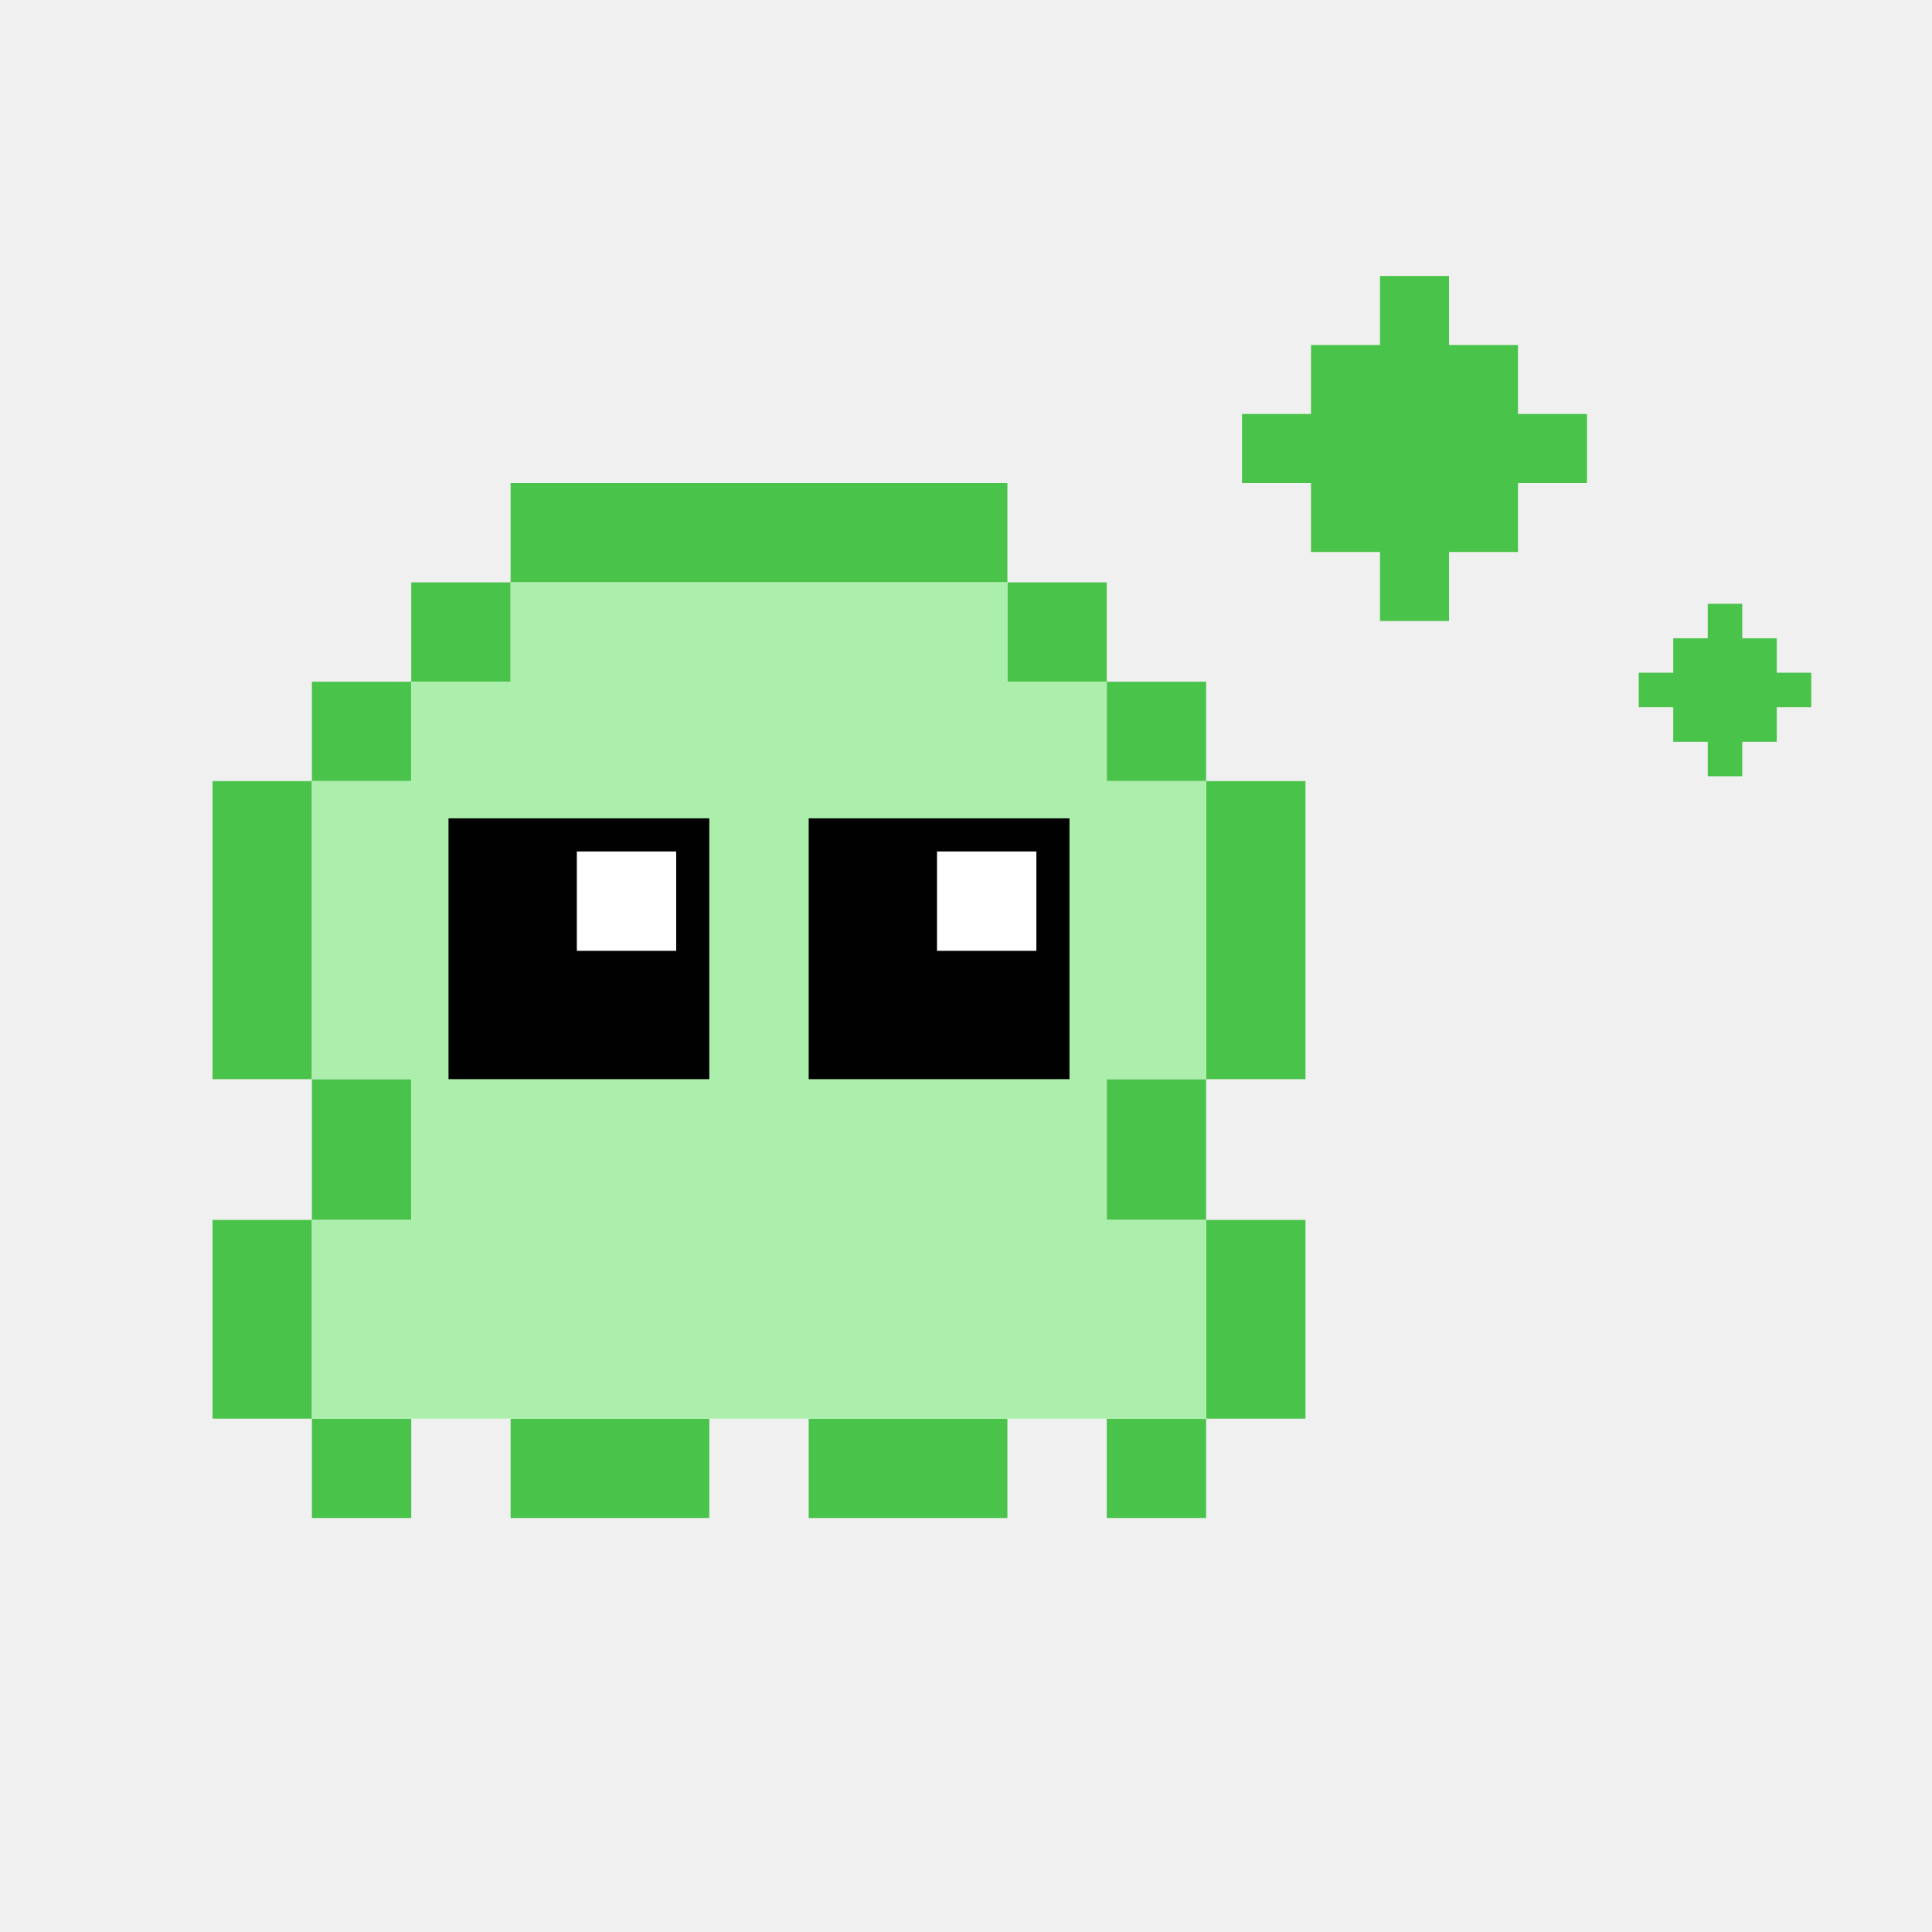
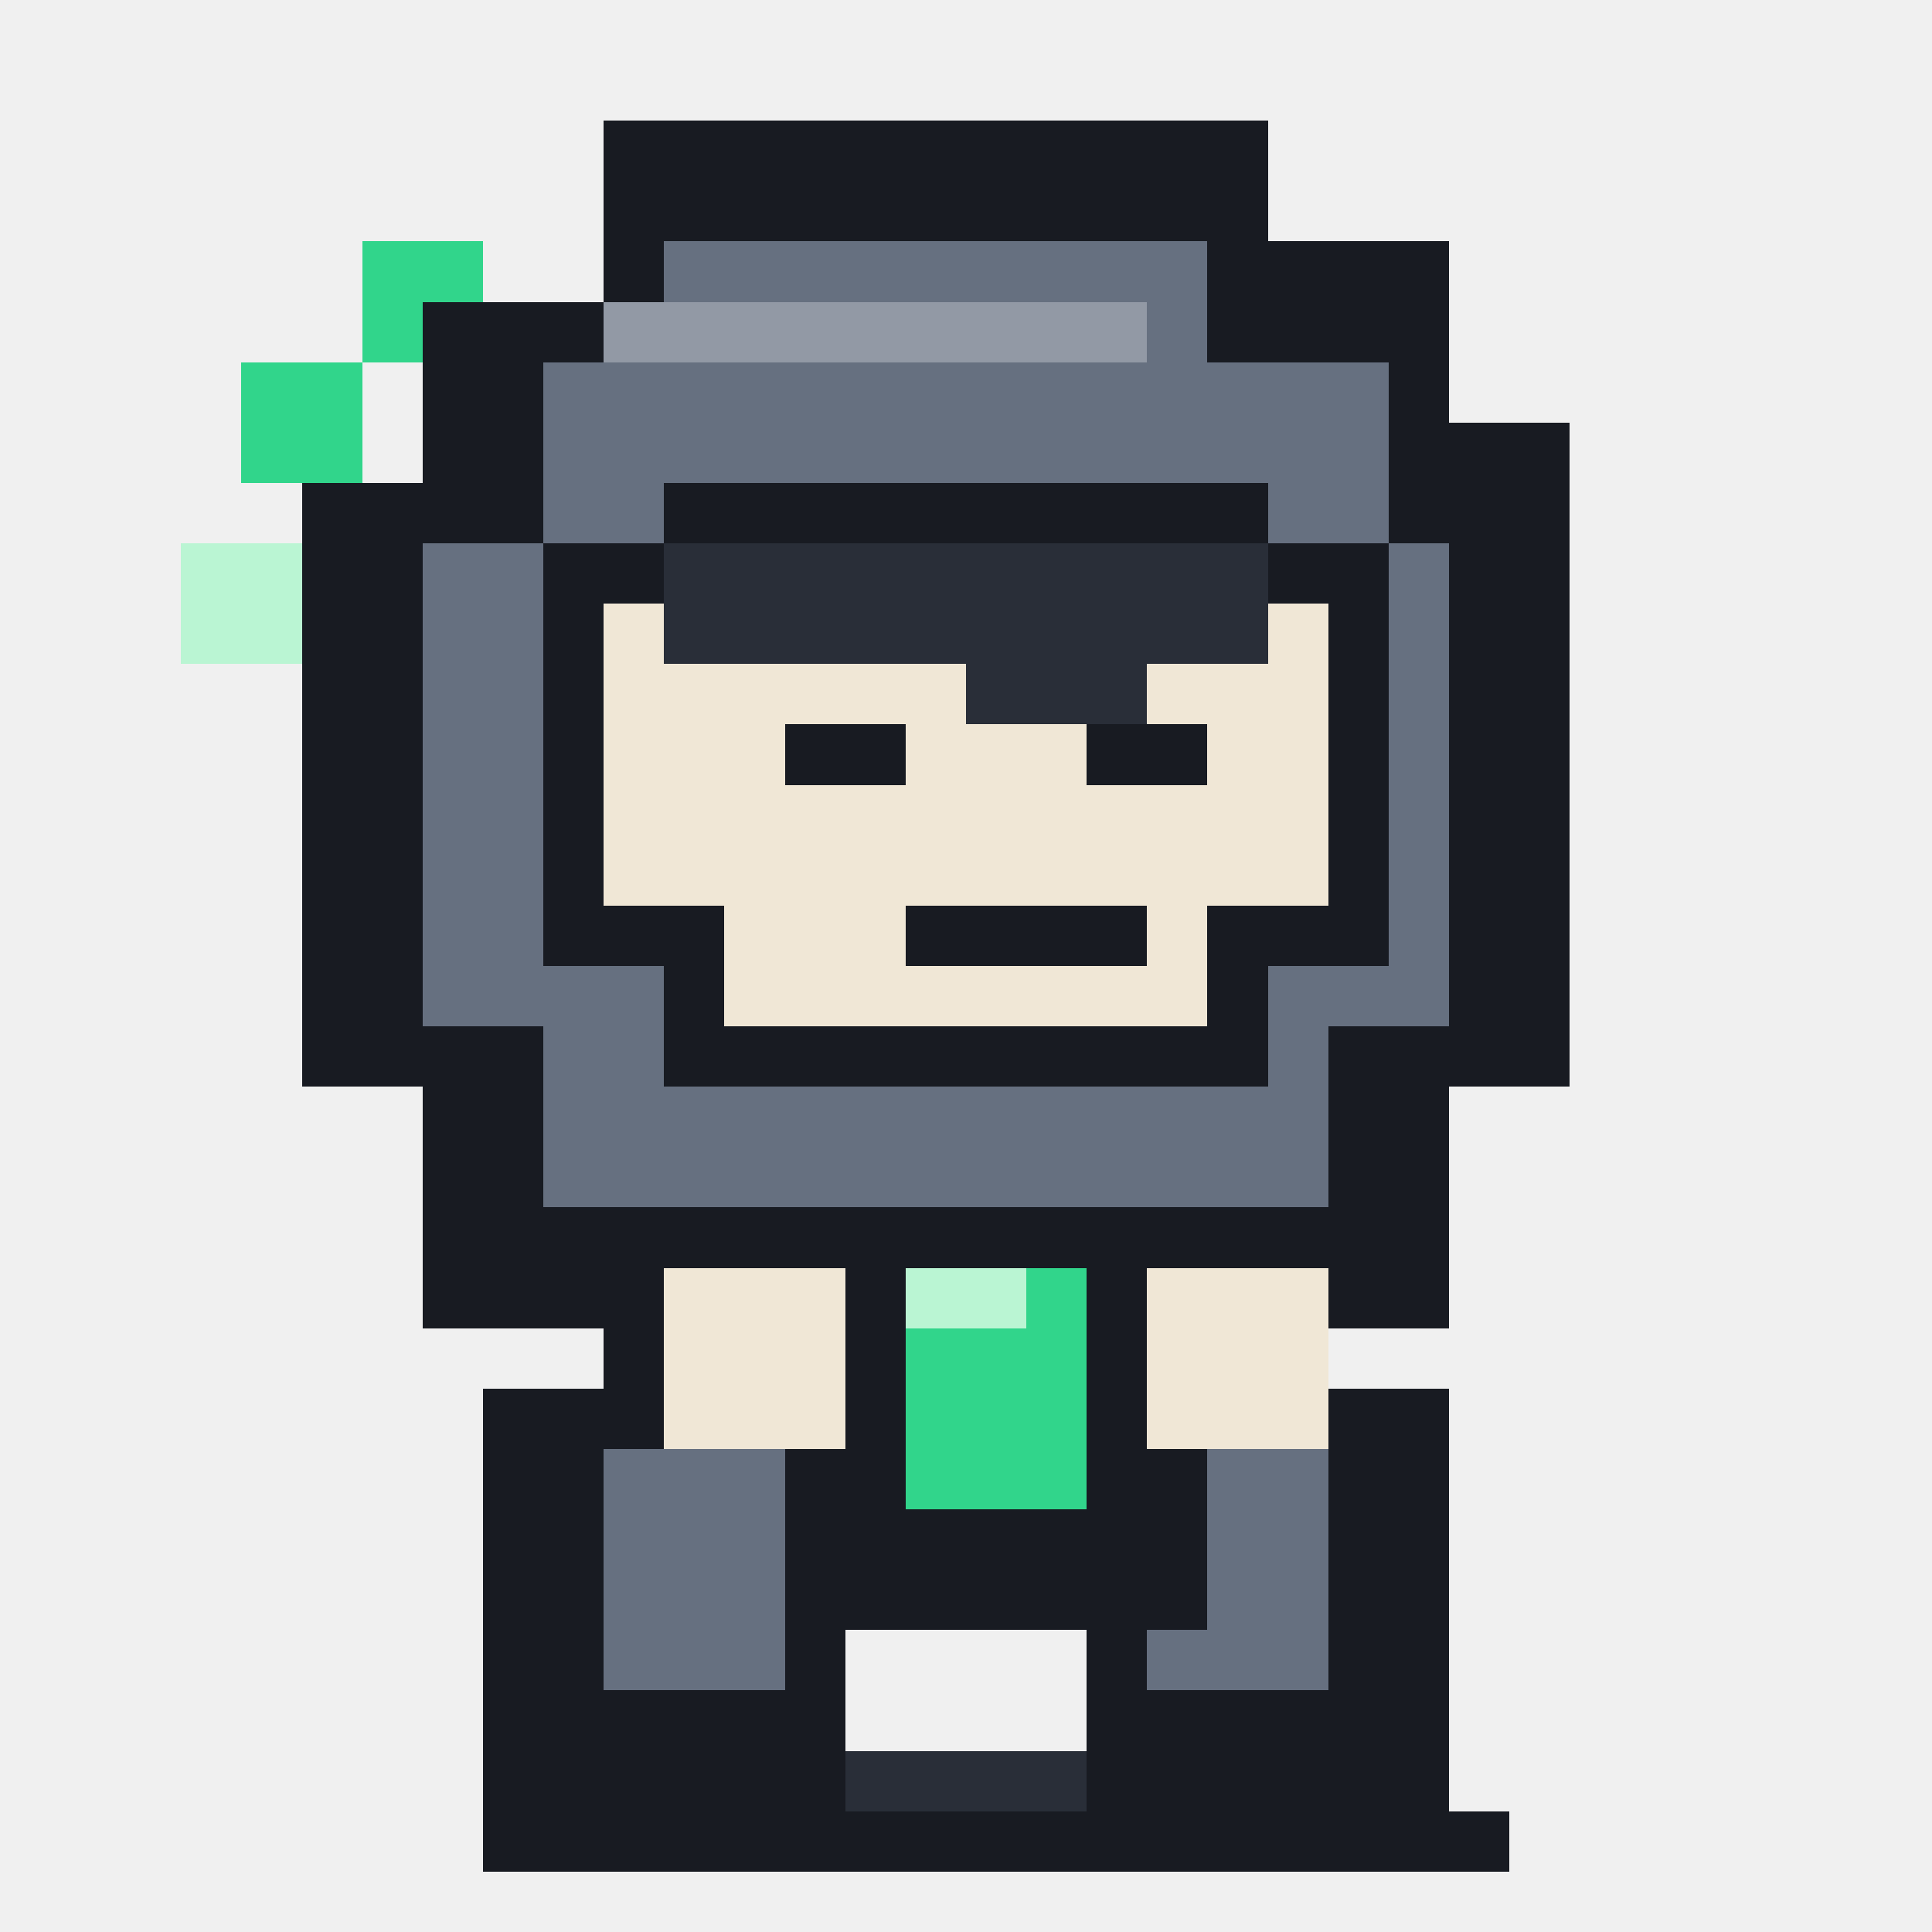
- <svg xmlns="http://www.w3.org/2000/svg" width="56" height="56" viewBox="0 0 56 56" fill="none">
-   <rect width="10" height="2" transform="matrix(-1 0 0 1 46 12)" fill="#4AC34A" style="fill:#4AC34A;fill:color(display-p3 0.29 0.765 0.29);fill-opacity:1;" />
-   <rect width="6" height="6" transform="matrix(-1 0 0 1 44 10)" fill="#4AC34A" style="fill:#4AC34A;fill:color(display-p3 0.29 0.765 0.29);fill-opacity:1;" />
-   <rect width="2" height="10" transform="matrix(-1 0 0 1 42 8)" fill="#4AC34A" style="fill:#4AC34A;fill:color(display-p3 0.29 0.765 0.29);fill-opacity:1;" />
-   <rect width="5" height="1" transform="matrix(-1 0 0 1 52.5 19.5)" fill="#4AC34A" style="fill:#4AC34A;fill:color(display-p3 0.29 0.765 0.29);fill-opacity:1;" />
-   <rect width="3" height="3" transform="matrix(-1 0 0 1 51.5 18.5)" fill="#4AC34A" style="fill:#4AC34A;fill:color(display-p3 0.29 0.765 0.29);fill-opacity:1;" />
-   <rect width="1" height="5" transform="matrix(-1 0 0 1 50.5 17.5)" fill="#4AC34A" style="fill:#4AC34A;fill:color(display-p3 0.29 0.765 0.29);fill-opacity:1;" />
-   <rect x="14.8" y="14" width="14.4" height="2.88" fill="#4AC34A" style="fill:#4AC34A;fill:color(display-p3 0.292 0.766 0.292);fill-opacity:1;" />
-   <rect x="11.92" y="16.88" width="2.88" height="2.88" fill="#4AC34A" style="fill:#4AC34A;fill:color(display-p3 0.292 0.766 0.292);fill-opacity:1;" />
-   <rect x="9.04" y="19.76" width="2.88" height="2.88" fill="#4AC34A" style="fill:#4AC34A;fill:color(display-p3 0.292 0.766 0.292);fill-opacity:1;" />
-   <rect x="9.04" y="31.28" width="2.88" height="4.08" fill="#4AC34A" style="fill:#4AC34A;fill:color(display-p3 0.292 0.766 0.292);fill-opacity:1;" />
-   <rect x="9.04" y="41.12" width="2.88" height="2.88" fill="#4AC34A" style="fill:#4AC34A;fill:color(display-p3 0.292 0.766 0.292);fill-opacity:1;" />
-   <rect x="11.92" y="37.04" width="2.88" height="2.88" fill="#4AC34A" style="fill:#4AC34A;fill:color(display-p3 0.292 0.766 0.292);fill-opacity:1;" />
-   <rect x="20.56" y="37.04" width="2.88" height="2.88" fill="#4AC34A" style="fill:#4AC34A;fill:color(display-p3 0.292 0.766 0.292);fill-opacity:1;" />
-   <rect x="14.8" y="41.12" width="5.76" height="2.88" fill="#4AC34A" style="fill:#4AC34A;fill:color(display-p3 0.292 0.766 0.292);fill-opacity:1;" />
-   <rect x="23.44" y="41.12" width="5.76" height="2.88" fill="#4AC34A" style="fill:#4AC34A;fill:color(display-p3 0.292 0.766 0.292);fill-opacity:1;" />
-   <rect x="29.2" y="37.04" width="2.88" height="2.88" fill="#4AC34A" style="fill:#4AC34A;fill:color(display-p3 0.292 0.766 0.292);fill-opacity:1;" />
-   <rect x="32.08" y="41.12" width="2.88" height="2.88" fill="#4AC34A" style="fill:#4AC34A;fill:color(display-p3 0.292 0.766 0.292);fill-opacity:1;" />
-   <rect x="32.08" y="31.28" width="2.88" height="4.08" fill="#4AC34A" style="fill:#4AC34A;fill:color(display-p3 0.292 0.766 0.292);fill-opacity:1;" />
-   <rect x="32.08" y="19.76" width="2.88" height="2.88" fill="#4AC34A" style="fill:#4AC34A;fill:color(display-p3 0.292 0.766 0.292);fill-opacity:1;" />
-   <rect x="29.2" y="16.88" width="2.88" height="2.88" fill="#4AC34A" style="fill:#4AC34A;fill:color(display-p3 0.292 0.766 0.292);fill-opacity:1;" />
-   <rect x="6.16" y="22.64" width="2.88" height="8.64" fill="#4AC34A" style="fill:#4AC34A;fill:color(display-p3 0.292 0.766 0.292);fill-opacity:1;" />
-   <rect x="6.16" y="35.36" width="2.88" height="5.76" fill="#4AC34A" style="fill:#4AC34A;fill:color(display-p3 0.292 0.766 0.292);fill-opacity:1;" />
-   <rect x="34.96" y="35.36" width="2.88" height="5.76" fill="#4AC34A" style="fill:#4AC34A;fill:color(display-p3 0.292 0.766 0.292);fill-opacity:1;" />
-   <rect x="34.96" y="22.64" width="2.88" height="8.64" fill="#4AC34A" style="fill:#4AC34A;fill:color(display-p3 0.292 0.766 0.292);fill-opacity:1;" />
-   <path d="M32.08 35.36H34.96V41.12H9.04V35.36H11.92V31.28H9.04V22.64H11.92V19.76H14.8V16.88H29.2V19.76H32.08V22.64H34.96V31.28H32.08V35.36Z" fill="#ACEFAC" style="fill:#ACEFAC;fill:color(display-p3 0.676 0.936 0.676);fill-opacity:1;" />
-   <rect x="23.44" y="23.72" width="7.56" height="7.56" fill="#010101" style="fill:#010101;fill:color(display-p3 0.004 0.004 0.004);fill-opacity:1;" />
-   <rect x="30.04" y="27.56" width="2.88" height="2.88" transform="rotate(180 30.04 27.5599)" fill="white" style="fill:white;fill-opacity:1;" />
-   <rect x="13" y="23.72" width="7.56" height="7.56" fill="#010101" style="fill:#010101;fill:color(display-p3 0.004 0.004 0.004);fill-opacity:1;" />
-   <rect x="19.6" y="27.56" width="2.88" height="2.88" transform="rotate(180 19.6001 27.5599)" fill="white" style="fill:white;fill-opacity:1;" />
+ <svg xmlns="http://www.w3.org/2000/svg" width="56" height="56" viewBox="0 0 32 32" shape-rendering="crispEdges">
+   <style>.ink{fill:#181b22}.deep{fill:#292e38}.cloth{fill:#667080}.cloth2{fill:#9299a5}.face{fill:#f0e7d6}.green{fill:#31d58b}.glow{fill:#baf5d3}</style>
+   <rect class="ink" x="8" y="30" width="17" height="1" />
+   <rect class="deep" x="11" y="29" width="11" height="1" />
+   <rect class="green" x="4" y="6" width="2" height="2" />
+   <rect class="green" x="6" y="4" width="2" height="2" />
+   <rect class="glow" x="3" y="9" width="2" height="2" />
+   <path class="ink" d="M10 2h11v2h3v3h2v11h-2v4h-3v3H10v-3H7v-4H5V8h2V5h3z" />
+   <path class="cloth" d="M11 4h9v2h3v3h1v8h-2v3h-2v2h-9v-2H9v-3H7V9h2V6h2z" />
+   <rect class="cloth2" x="10" y="5" width="9" height="1" />
+   <path class="ink" d="M11 8h10v1h2v7h-2v2H11v-2H9V9h2z" />
+   <path class="face" d="M12 9h8v1h2v5h-2v2h-8v-2h-2v-5h2z" />
+   <path class="deep" d="M11 9h10v2h-2v1h-3v-1h-5z" />
+   <rect class="ink" x="13" y="12" width="2" height="1" />
+   <rect class="ink" x="18" y="12" width="2" height="1" />
+   <rect class="ink" x="15" y="15" width="4" height="1" />
+   <path class="ink" d="M10 20h12v3h2v7h-6v-4h-4v4H8v-7h2z" />
+   <path class="cloth" d="M11 21h10v3h1v4h-3v-3h-6v3h-3v-4h1z" />
+   <rect class="ink" x="13" y="20" width="7" height="7" />
+   <rect class="green" x="15" y="21" width="3" height="4" />
+   <rect class="glow" x="15" y="21" width="2" height="1" />
+   <rect class="face" x="11" y="21" width="3" height="3" />
+   <rect class="face" x="19" y="21" width="3" height="3" />
</svg>
